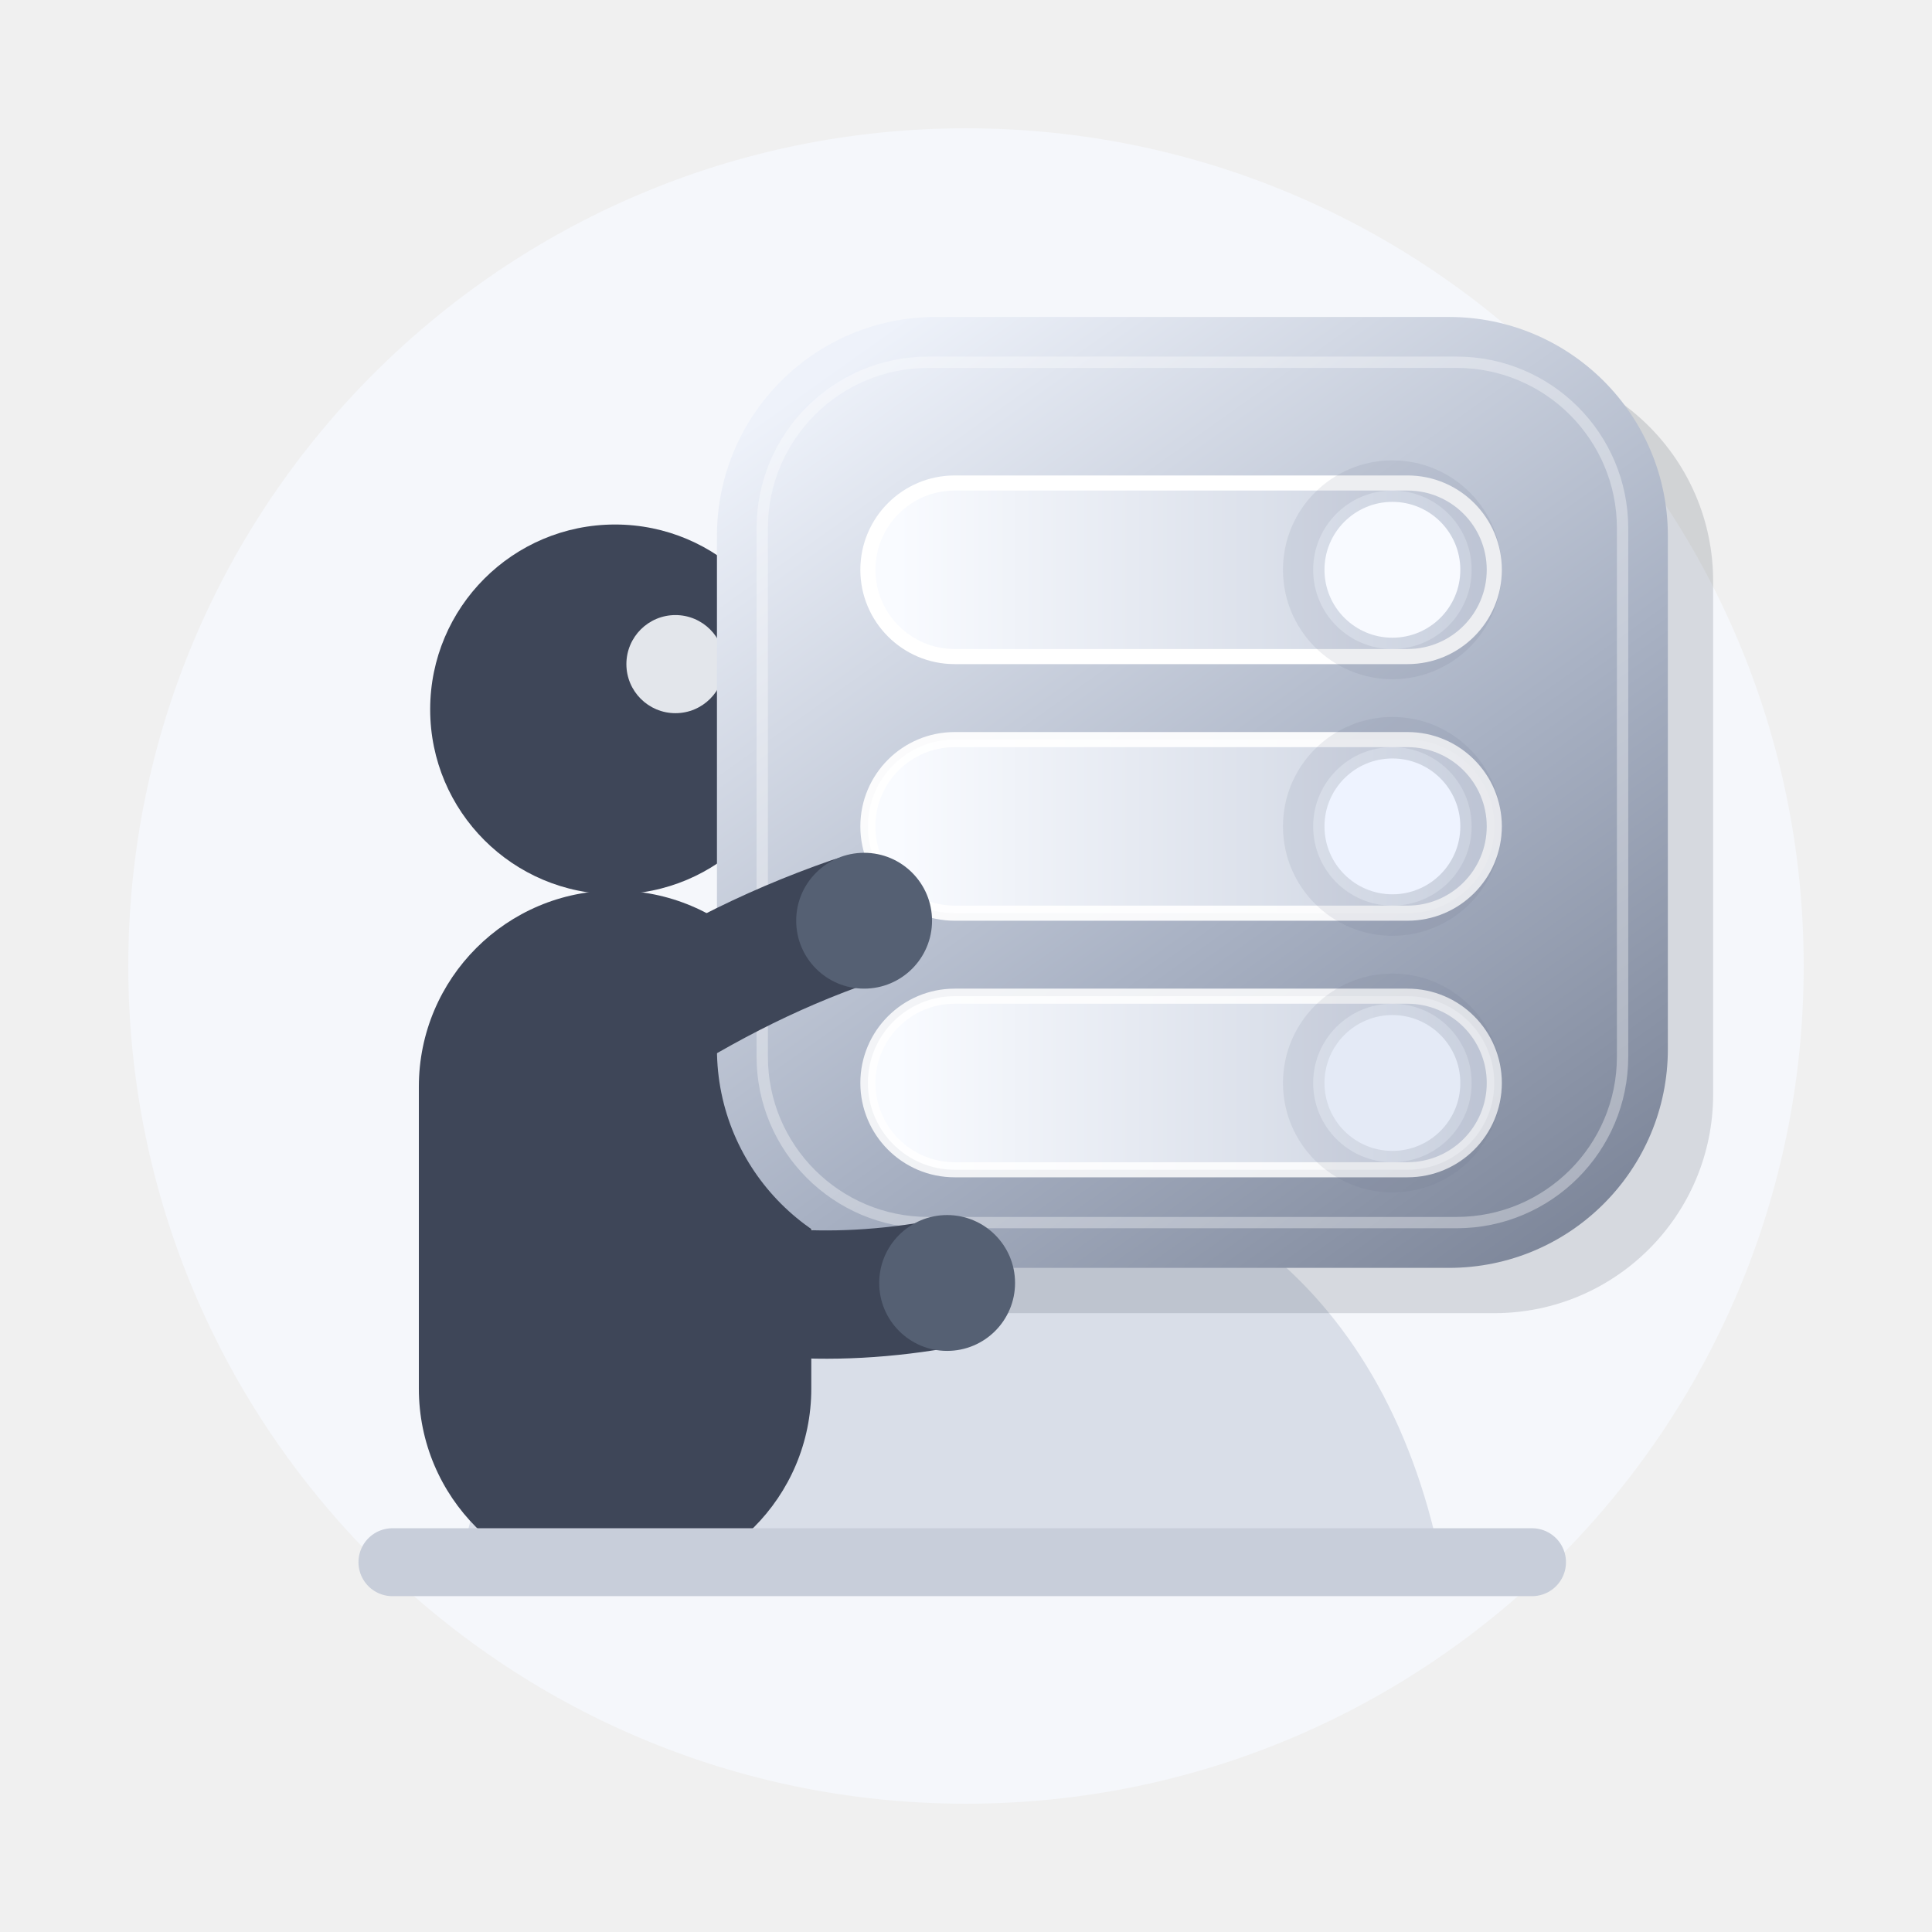
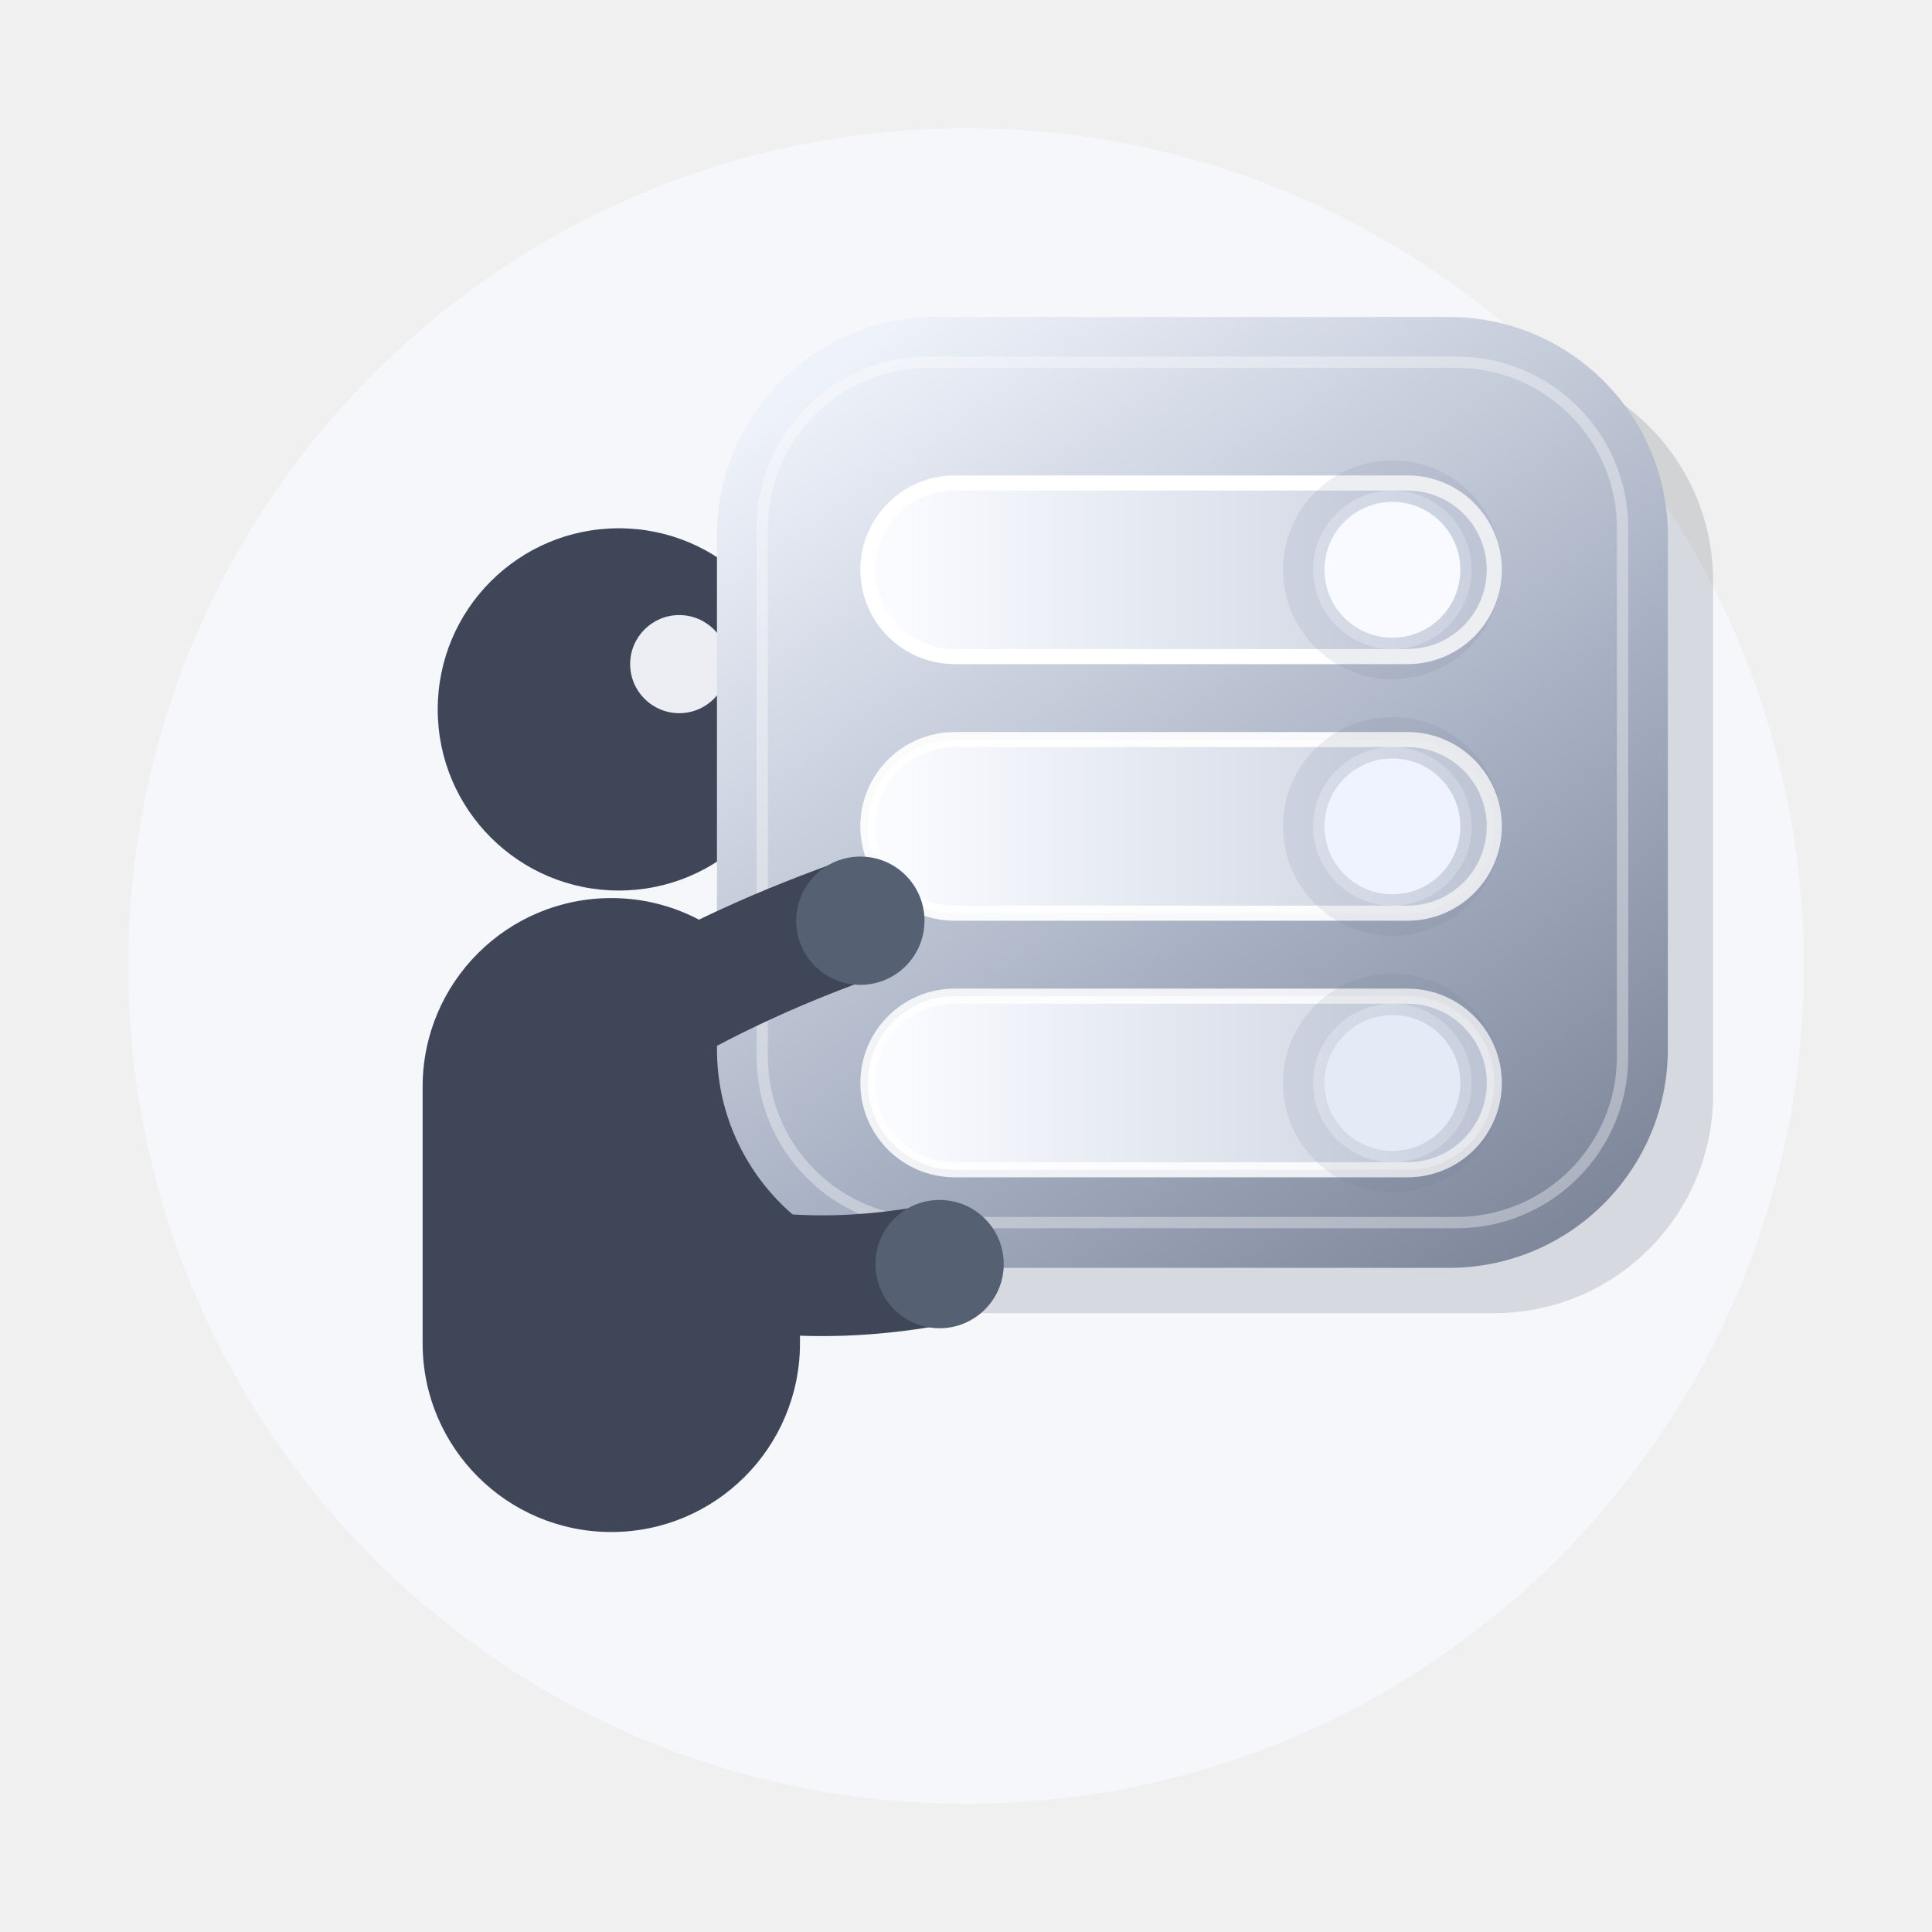
<svg xmlns="http://www.w3.org/2000/svg" width="512" height="512" viewBox="0 0 512 512" fill="none" role="img" aria-labelledby="title desc">
  <defs>
    <linearGradient id="containerPanel" x1="214" y1="102" x2="420" y2="392" gradientUnits="userSpaceOnUse">
      <stop stop-color="#EEF2FA" />
      <stop offset="0.5" stop-color="#A9B2C4" />
      <stop offset="1" stop-color="#6B7488" />
    </linearGradient>
    <linearGradient id="slot" x1="238" y1="0" x2="395" y2="0" gradientUnits="userSpaceOnUse">
      <stop stop-color="#F9FBFF" />
      <stop offset="1" stop-color="#C9D0DE" />
    </linearGradient>
  </defs>
  <circle cx="256" cy="256" r="222" fill="#F5F7FB" />
-   <path d="M121 420C134 344 184 304 252 304C320 304 370 344 383 420" fill="#D9DEE8" />
-   <rect x="111" y="236" width="104" height="184" rx="52" fill="#3E4658" />
-   <circle cx="163" cy="188" r="49" fill="#3E4658" />
-   <circle cx="179" cy="176" r="13" fill="#F5F7FB" opacity="0.9" />
+   <rect x="112" y="238" width="100" height="168" rx="50" fill="#3E4658" />
+   <circle cx="164" cy="188" r="48" fill="#3E4658" />
+   <circle cx="180" cy="176" r="13" fill="#F5F7FB" opacity="0.95" />
  <rect x="202" y="96" width="252" height="252" rx="58" fill="#2F3848" opacity="0.16" />
  <rect x="190" y="84" width="252" height="252" rx="58" fill="url(#containerPanel)" />
  <rect x="202" y="96" width="228" height="228" rx="44" stroke="#FFFFFF" stroke-opacity="0.35" stroke-width="3" />
  <rect x="230" y="128" width="166" height="46" rx="23" fill="url(#slot)" stroke="#FFFFFF" stroke-width="4" />
  <rect x="230" y="196" width="166" height="46" rx="23" fill="url(#slot)" stroke="#FFFFFF" stroke-opacity="0.92" stroke-width="4" />
  <rect x="230" y="264" width="166" height="46" rx="23" fill="url(#slot)" stroke="#FFFFFF" stroke-opacity="0.84" stroke-width="4" />
  <circle cx="369" cy="151" r="18" fill="#F8FAFF" />
  <circle cx="369" cy="219" r="18" fill="#EEF3FF" />
  <circle cx="369" cy="287" r="18" fill="#E4EAF6" />
  <circle cx="369" cy="151" r="25" stroke="#657087" stroke-opacity="0.12" stroke-width="8" />
  <circle cx="369" cy="219" r="25" stroke="#657087" stroke-opacity="0.12" stroke-width="8" />
  <circle cx="369" cy="287" r="25" stroke="#657087" stroke-opacity="0.12" stroke-width="8" />
-   <path d="M161 277C184 262 203 252 226 244" stroke="#3E4658" stroke-width="34" stroke-linecap="round" />
-   <path d="M167 333C190 343 219 346 251 340" stroke="#3E4658" stroke-width="34" stroke-linecap="round" />
-   <circle cx="229" cy="244" r="18" fill="#556073" />
-   <circle cx="251" cy="340" r="18" fill="#556073" />
-   <path d="M104 414H406" stroke="#C8CEDA" stroke-width="18" stroke-linecap="round" />
+   <path d="M160 276C184 261 204 252 226 244" stroke="#3E4658" stroke-width="32" stroke-linecap="round" />
+   <path d="M166 328C190 338 218 341 249 335" stroke="#3E4658" stroke-width="32" stroke-linecap="round" />
+   <circle cx="228" cy="244" r="17" fill="#556073" />
+   <circle cx="249" cy="335" r="17" fill="#556073" />
</svg>
